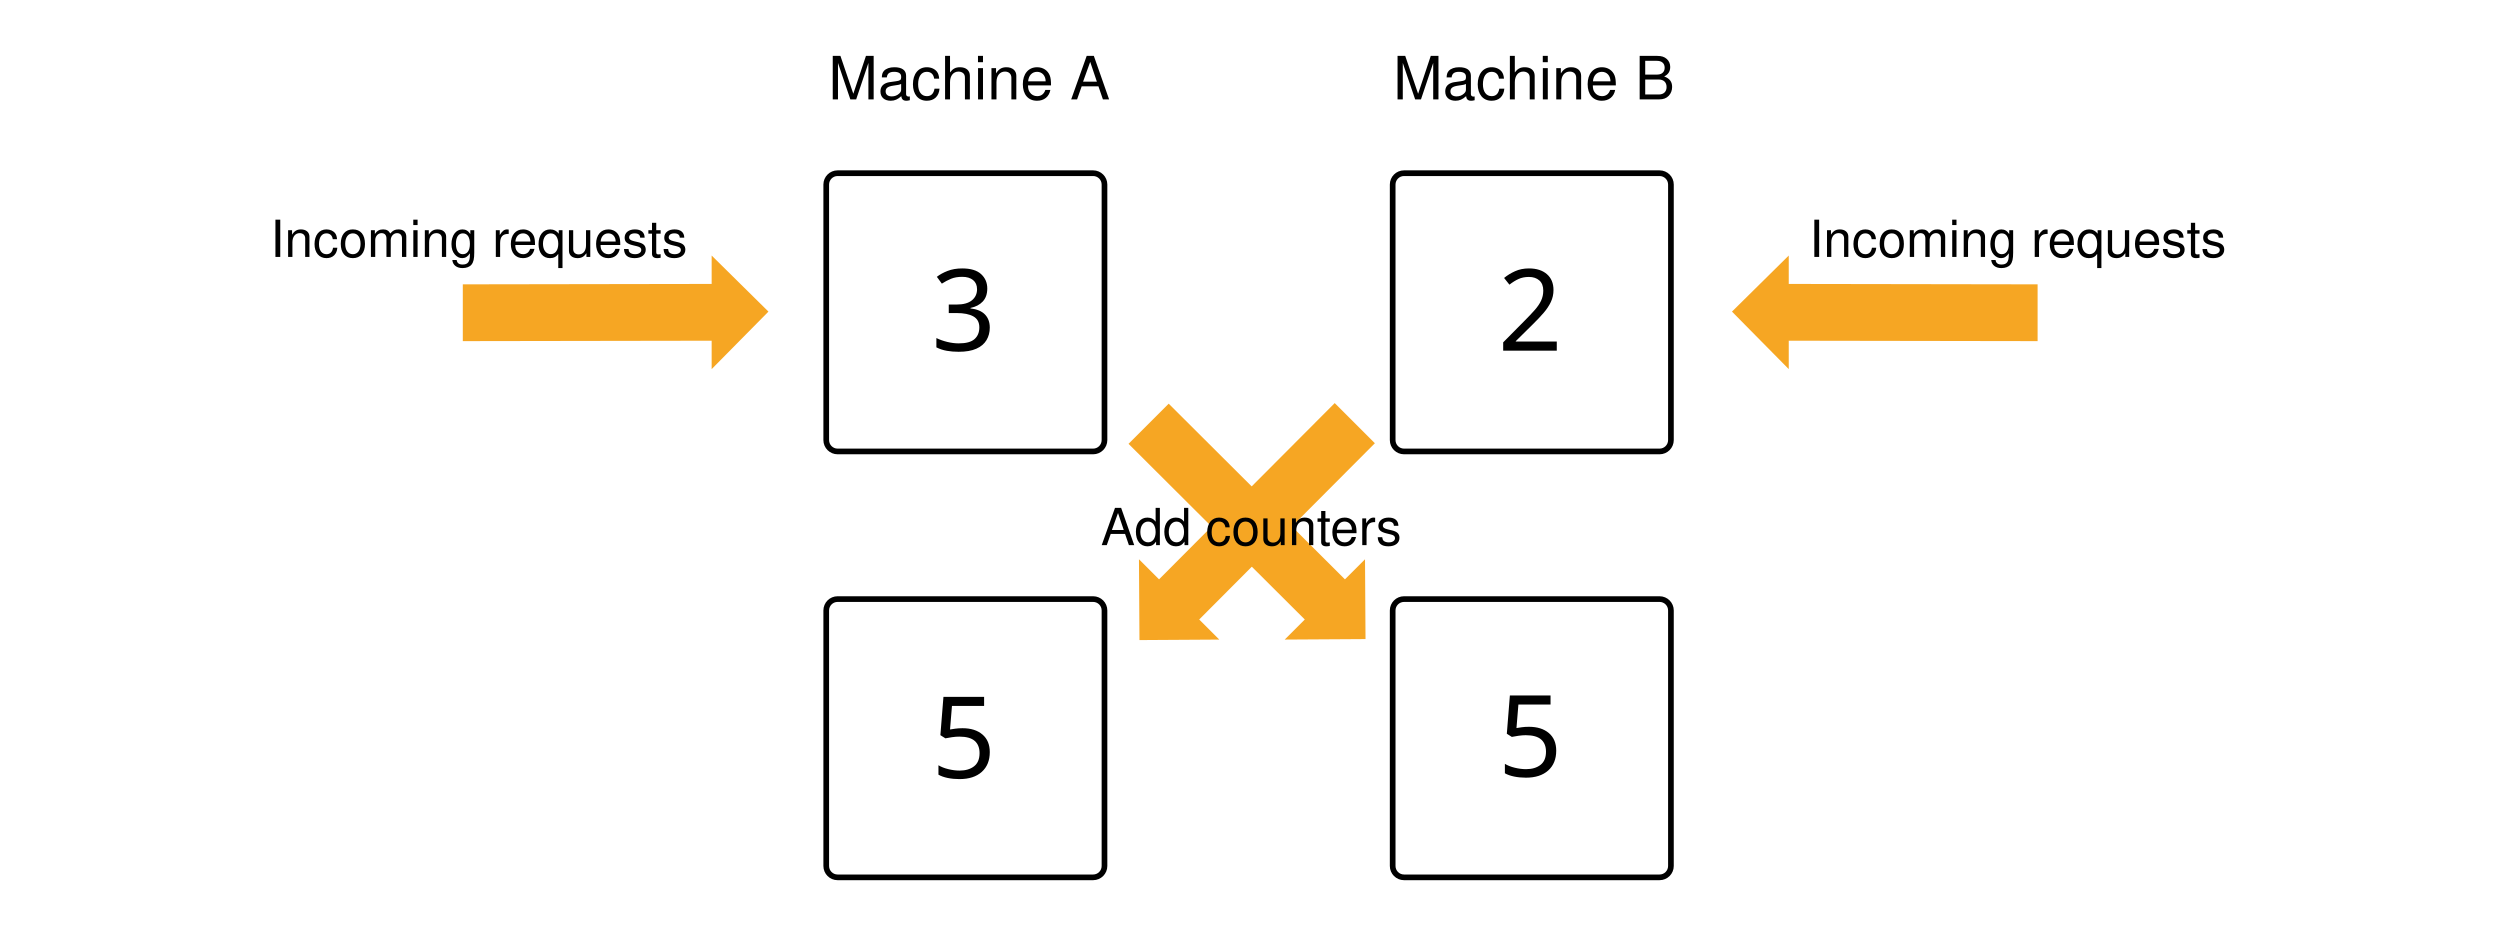
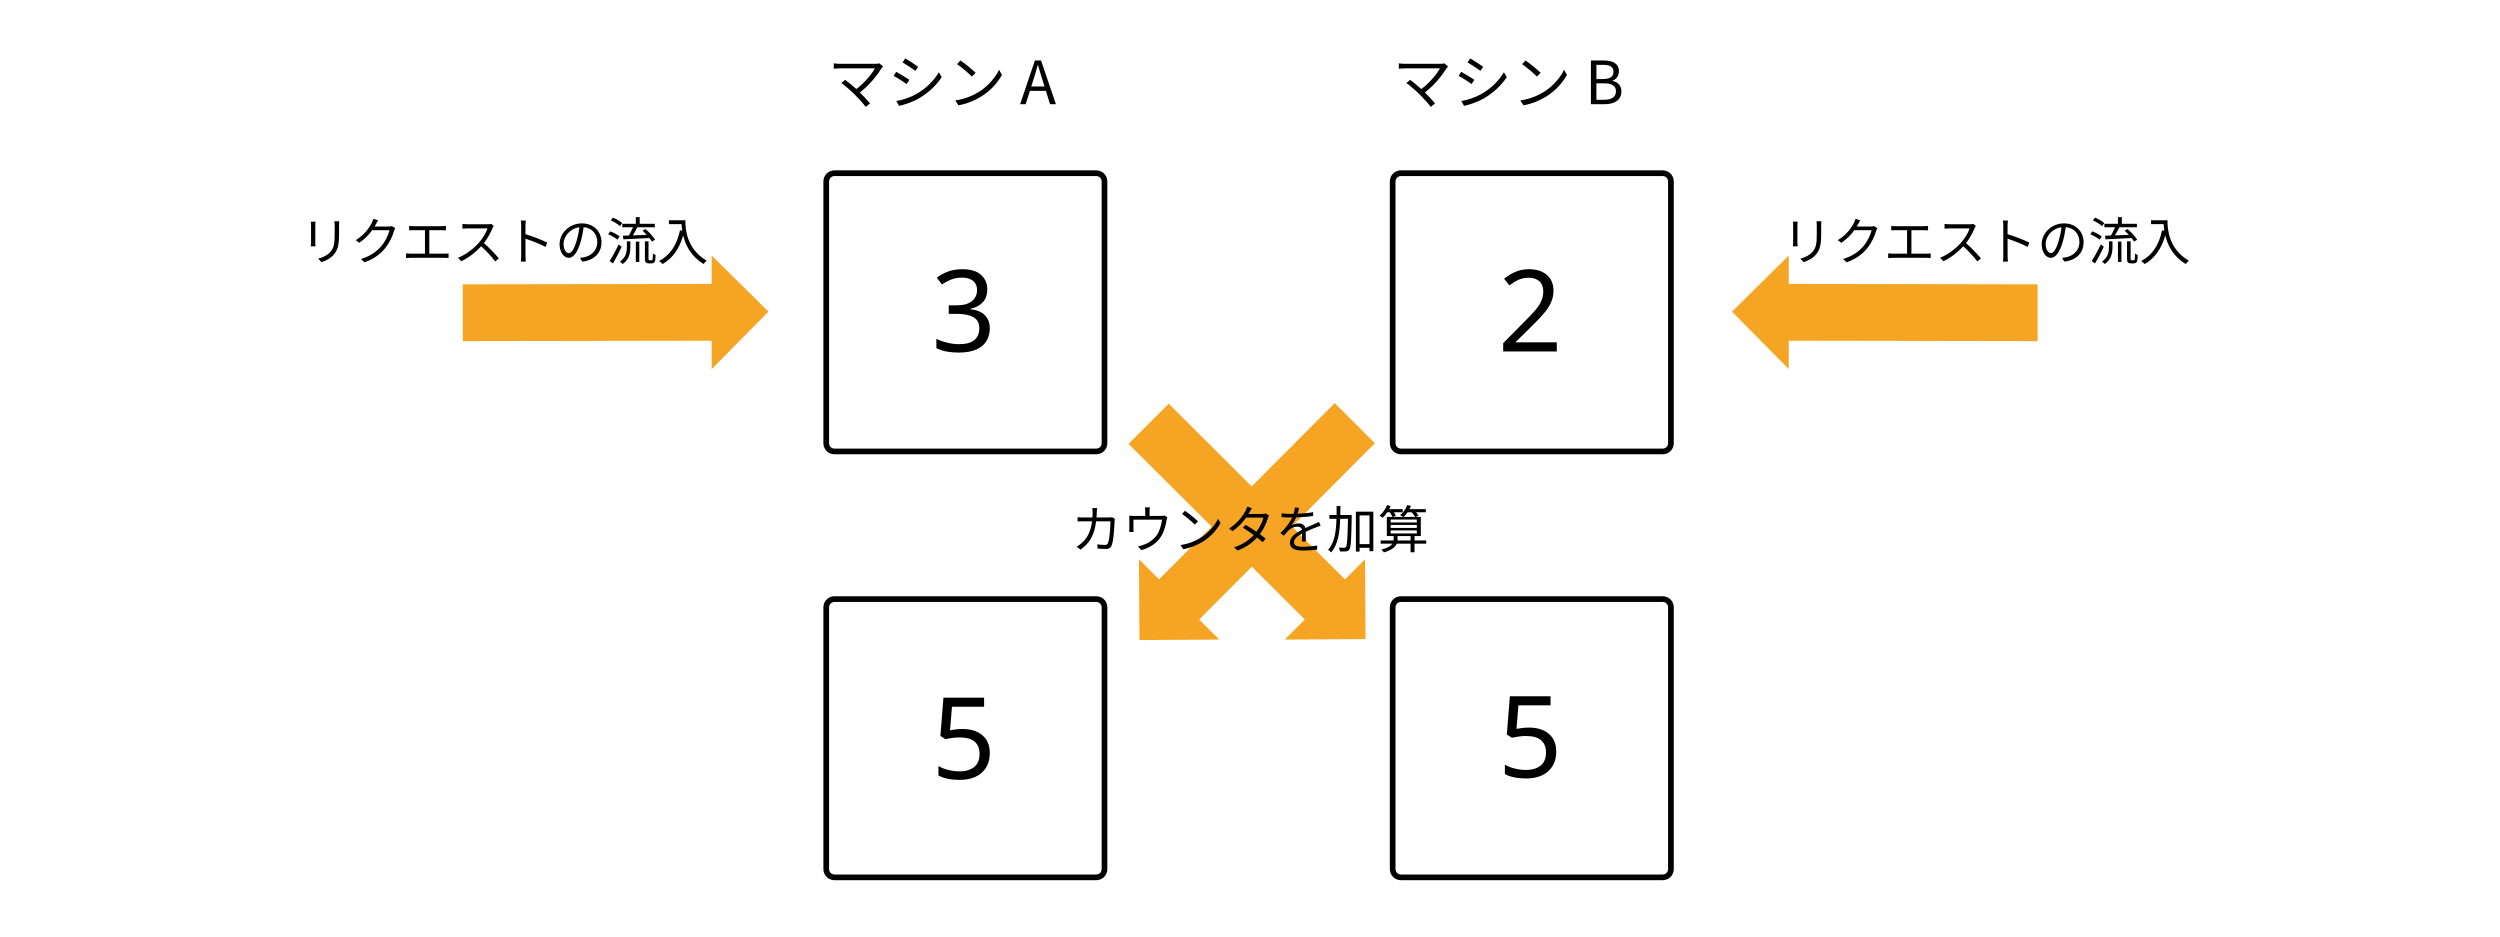
- <svg xmlns="http://www.w3.org/2000/svg" width="1761px" height="660px" viewBox="0 0 1761 660" version="1.1">
-   <defs />
-   <g id="Page-1" stroke="none" stroke-width="1" fill="none" fill-rule="evenodd">
-     <g id="simple-counter3">
-       <rect id="Background" fill="#FFFFFF" x="0" y="0" width="1761" height="660" />
-       <rect id="Rectangle-1" stroke="#000000" stroke-width="4" x="981" y="422" width="196" height="196" rx="8" />
-       <text id="5" font-family="FiraMono-Regular, Fira Mono" font-size="80" font-weight="normal" fill="#000000">
-         <tspan x="656" y="548">5</tspan>
-       </text>
-       <text id="5" font-family="FiraMono-Regular, Fira Mono" font-size="80" font-weight="normal" fill="#000000">
-         <tspan x="1055" y="547">5</tspan>
-       </text>
-       <rect id="Rectangle-1" stroke="#000000" stroke-width="4" x="582" y="422" width="196" height="196" rx="8" />
-       <polygon id="Path-1-Copy-2" fill="#F6A623" transform="translate(885.4011, 374.4011) rotate(-315) translate(-885.4011, -374.4011) " points="777.756 354.692 953.047 354.401 953.047 334.401 993.047 373.899 953.047 414.401 953.047 394.401 777.756 394.692" />
-       <polygon id="Path-1-Copy-2" fill="#F6A623" transform="translate(878.4011, 374.4011) rotate(-225) translate(-878.4011, -374.4011) " points="770.756 354.692 946.047 354.401 946.047 334.401 986.047 373.899 946.047 414.401 946.047 394.401 770.756 394.692" />
-       <rect id="Rectangle-1" stroke="#000000" stroke-width="4" x="981" y="122" width="196" height="196" rx="8" />
-       <text id="3" font-family="FiraMono-Regular, Fira Mono" font-size="80" font-weight="normal" fill="#000000">
-         <tspan x="656" y="247">3</tspan>
-       </text>
-       <text id="2" font-family="FiraMono-Regular, Fira Mono" font-size="80" font-weight="normal" fill="#000000">
-         <tspan x="1055" y="247">2</tspan>
-       </text>
-       <rect id="Rectangle-1" stroke="#000000" stroke-width="4" x="582" y="122" width="196" height="196" rx="8" />
-       <text id="Machine-B" font-family="Helvetica" font-size="42" font-weight="normal" fill="#000000">
-         <tspan x="981.283" y="70">Machine B</tspan>
-       </text>
-       <text id="Machine-A" font-family="Helvetica" font-size="42" font-weight="normal" fill="#000000">
-         <tspan x="583.432" y="70">Machine A</tspan>
-       </text>
-       <text id="Add-counters" font-family="Helvetica" font-size="36" font-weight="normal" fill="#000000">
-         <tspan x="775.434" y="384">Add counters</tspan>
-       </text>
-       <polygon id="Path-1-Copy-2" fill="#F6A623" transform="translate(1327.645, 220) scale(-1, 1) translate(-1327.645, -220) " points="1220 200.291 1395.291 200 1395.291 180 1435.291 219.498 1395.291 260 1395.291 240 1220 240.291" />
-       <text id="Incoming-requests" font-family="Helvetica" font-size="36" font-weight="normal" fill="#000000">
-         <tspan x="1274.424" y="181">Incoming requests</tspan>
-       </text>
-       <polygon id="Path-1-Copy-2" fill="#F6A623" points="326 200.291 501.291 200 501.291 180 541.291 219.498 501.291 260 501.291 240 326 240.291" />
-       <text id="Incoming-requests" font-family="Helvetica" font-size="36" font-weight="normal" fill="#000000">
-         <tspan x="190.424" y="181">Incoming requests</tspan>
-       </text>
-     </g>
+ <svg xmlns="http://www.w3.org/2000/svg" width="1761" height="660">
+   <path fill="rgb(255,255,255)" stroke="none" d="M0 0L1761 0L1761 660L0 660L0 0Z" />
+   <defs>
+     <clipPath id="clip_0">
+       <path d="M1171 420L987 420Q986.795 420 986.592 420.009Q986.388 420.019 986.186 420.037Q985.985 420.056 985.785 420.084Q985.586 420.112 985.388 420.149Q985.192 420.186 984.998 420.232Q984.804 420.279 984.613 420.334Q984.423 420.389 984.236 420.453Q984.049 420.518 983.867 420.591Q983.684 420.664 983.506 420.745Q983.328 420.827 983.155 420.917Q982.982 421.007 982.814 421.106Q982.646 421.204 982.484 421.311Q982.322 421.417 982.166 421.532Q982.009 421.646 981.859 421.768Q981.709 421.89 981.566 422.02Q981.422 422.149 981.286 422.286Q981.149 422.422 981.02 422.566Q980.89 422.709 980.768 422.859Q980.646 423.009 980.532 423.166Q980.417 423.322 980.311 423.484Q980.204 423.646 980.106 423.814Q980.007 423.982 979.917 424.155Q979.827 424.328 979.745 424.506Q979.664 424.684 979.591 424.867Q979.518 425.049 979.453 425.236Q979.389 425.423 979.334 425.613Q979.279 425.804 979.232 425.998Q979.186 426.192 979.149 426.389Q979.112 426.586 979.084 426.785Q979.056 426.985 979.037 427.186Q979.019 427.388 979.009 427.592Q979 427.795 979 428L979 612Q979 612.205 979.009 612.409Q979.019 612.612 979.037 612.814Q979.056 613.016 979.084 613.215Q979.112 613.415 979.149 613.612Q979.186 613.809 979.232 614.002Q979.279 614.196 979.334 614.387Q979.389 614.577 979.453 614.764Q979.518 614.951 979.591 615.133Q979.664 615.316 979.745 615.494Q979.827 615.672 979.917 615.845Q980.007 616.018 980.106 616.186Q980.204 616.354 980.311 616.516Q980.417 616.678 980.532 616.835Q980.646 616.991 980.768 617.141Q980.89 617.291 981.02 617.434Q981.149 617.578 981.286 617.714Q981.422 617.851 981.566 617.98Q981.709 618.11 981.859 618.232Q982.009 618.354 982.166 618.468Q982.322 618.583 982.484 618.689Q982.646 618.796 982.814 618.894Q982.982 618.993 983.155 619.083Q983.328 619.173 983.506 619.255Q983.684 619.337 983.867 619.41Q984.049 619.483 984.236 619.547Q984.423 619.611 984.613 619.666Q984.804 619.722 984.998 619.768Q985.192 619.814 985.388 619.851Q985.586 619.888 985.785 619.916Q985.985 619.944 986.186 619.963Q986.388 619.981 986.592 619.991Q986.795 620 987 620L1171 620Q1171.2 620 1171.41 619.991Q1171.61 619.981 1171.81 619.963Q1172.02 619.944 1172.22 619.916Q1172.41 619.888 1172.61 619.851Q1172.81 619.814 1173 619.768Q1173.2 619.722 1173.39 619.666Q1173.58 619.611 1173.76 619.547Q1173.95 619.483 1174.13 619.41Q1174.32 619.337 1174.49 619.255Q1174.67 619.173 1174.85 619.083Q1175.02 618.993 1175.19 618.894Q1175.35 618.796 1175.52 618.689Q1175.68 618.583 1175.83 618.468Q1175.99 618.354 1176.14 618.232Q1176.29 618.11 1176.43 617.98Q1176.58 617.851 1176.71 617.714Q1176.85 617.578 1176.98 617.434Q1177.11 617.291 1177.23 617.141Q1177.35 616.991 1177.47 616.835Q1177.58 616.678 1177.69 616.516Q1177.8 616.354 1177.89 616.186Q1177.99 616.018 1178.08 615.845Q1178.17 615.672 1178.26 615.494Q1178.34 615.316 1178.41 615.133Q1178.48 614.951 1178.55 614.764Q1178.61 614.577 1178.67 614.387Q1178.72 614.196 1178.77 614.002Q1178.81 613.809 1178.85 613.612Q1178.89 613.415 1178.92 613.215Q1178.94 613.016 1178.96 612.814Q1178.98 612.612 1178.99 612.409Q1179 612.205 1179 612L1179 428Q1179 427.795 1178.99 427.592Q1178.98 427.388 1178.96 427.186Q1178.94 426.985 1178.92 426.785Q1178.89 426.586 1178.85 426.389Q1178.81 426.192 1178.77 425.998Q1178.72 425.804 1178.67 425.613Q1178.61 425.423 1178.55 425.236Q1178.48 425.049 1178.41 424.867Q1178.34 424.684 1178.25 424.506Q1178.17 424.328 1178.08 424.155Q1177.99 423.982 1177.89 423.814Q1177.8 423.646 1177.69 423.484Q1177.58 423.322 1177.47 423.166Q1177.35 423.009 1177.23 422.859Q1177.11 422.709 1176.98 422.566Q1176.85 422.422 1176.71 422.286Q1176.58 422.149 1176.43 422.02Q1176.29 421.89 1176.14 421.768Q1175.99 421.646 1175.83 421.532Q1175.68 421.417 1175.52 421.311Q1175.35 421.204 1175.19 421.106Q1175.02 421.007 1174.85 420.917Q1174.67 420.827 1174.49 420.745Q1174.32 420.664 1174.13 420.591Q1173.95 420.518 1173.76 420.453Q1173.58 420.389 1173.39 420.334Q1173.2 420.279 1173 420.232Q1172.81 420.186 1172.61 420.149Q1172.41 420.112 1172.22 420.084Q1172.02 420.056 1171.81 420.037Q1171.61 420.019 1171.41 420.009Q1171.2 420 1171 420Z" clip-rule="evenodd" />
+     </clipPath>
+   </defs>
+   <g clip-path="url(#clip_0)">
+     <path fill="none" stroke="rgb(0,0,0)" stroke-width="8" stroke-miterlimit="4" transform="translate(979 420)" d="M8 0L192 0Q192.205 0 192.408 0.009Q192.612 0.019 192.814 0.037Q193.015 0.056 193.215 0.084Q193.415 0.112 193.612 0.149Q193.808 0.186 194.002 0.232Q194.196 0.278 194.387 0.334Q194.577 0.389 194.764 0.453Q194.951 0.517 195.133 0.59Q195.316 0.664 195.494 0.745Q195.672 0.827 195.845 0.917Q196.018 1.007 196.186 1.106Q196.354 1.204 196.516 1.311Q196.678 1.417 196.834 1.532Q196.991 1.646 197.141 1.768Q197.291 1.89 197.434 2.02Q197.578 2.149 197.714 2.286Q197.851 2.422 197.98 2.566Q198.11 2.709 198.232 2.859Q198.354 3.009 198.468 3.166Q198.583 3.322 198.689 3.484Q198.796 3.646 198.894 3.814Q198.993 3.982 199.083 4.155Q199.173 4.328 199.255 4.506Q199.337 4.684 199.41 4.867Q199.483 5.049 199.547 5.236Q199.611 5.423 199.666 5.613Q199.722 5.804 199.768 5.998Q199.814 6.192 199.851 6.388Q199.888 6.585 199.916 6.785Q199.944 6.985 199.963 7.186Q199.981 7.388 199.991 7.592Q200 7.795 200 8L200 192Q200 192.205 199.991 192.408Q199.981 192.612 199.963 192.814Q199.944 193.015 199.916 193.215Q199.888 193.415 199.851 193.612Q199.814 193.808 199.768 194.002Q199.722 194.196 199.666 194.387Q199.611 194.577 199.547 194.764Q199.483 194.951 199.41 195.133Q199.337 195.316 199.255 195.494Q199.173 195.672 199.083 195.845Q198.993 196.018 198.894 196.186Q198.796 196.354 198.689 196.516Q198.583 196.678 198.468 196.834Q198.354 196.991 198.232 197.141Q198.11 197.291 197.98 197.434Q197.851 197.578 197.714 197.714Q197.578 197.851 197.434 197.98Q197.291 198.11 197.141 198.232Q196.991 198.354 196.834 198.468Q196.678 198.583 196.516 198.689Q196.354 198.796 196.186 198.894Q196.018 198.993 195.845 199.083Q195.672 199.173 195.494 199.255Q195.316 199.336 195.133 199.41Q194.951 199.483 194.764 199.547Q194.577 199.611 194.387 199.666Q194.196 199.722 194.002 199.768Q193.808 199.814 193.612 199.851Q193.415 199.888 193.215 199.916Q193.015 199.944 192.814 199.963Q192.612 199.981 192.408 199.991Q192.205 200 192 200L8 200Q7.795 200 7.592 199.991Q7.388 199.981 7.186 199.963Q6.985 199.944 6.785 199.916Q6.585 199.888 6.388 199.851Q6.192 199.814 5.998 199.768Q5.804 199.722 5.613 199.666Q5.423 199.611 5.236 199.547Q5.049 199.483 4.867 199.41Q4.684 199.337 4.506 199.255Q4.328 199.173 4.155 199.083Q3.982 198.993 3.814 198.894Q3.646 198.796 3.484 198.689Q3.322 198.583 3.166 198.468Q3.009 198.354 2.859 198.232Q2.709 198.11 2.566 197.98Q2.422 197.851 2.286 197.714Q2.149 197.578 2.02 197.434Q1.89 197.291 1.768 197.141Q1.646 196.991 1.532 196.834Q1.417 196.678 1.311 196.516Q1.204 196.354 1.106 196.186Q1.007 196.018 0.917 195.845Q0.827 195.672 0.745 195.494Q0.664 195.316 0.59 195.133Q0.517 194.951 0.453 194.764Q0.389 194.577 0.334 194.387Q0.278 194.196 0.232 194.002Q0.186 193.808 0.149 193.612Q0.112 193.415 0.084 193.215Q0.056 193.015 0.037 192.814Q0.019 192.612 0.009 192.408Q0 192.205 0 192L0 8Q0 7.795 0.009 7.592Q0.019 7.388 0.037 7.186Q0.056 6.985 0.084 6.785Q0.112 6.585 0.149 6.388Q0.186 6.192 0.232 5.998Q0.278 5.804 0.334 5.613Q0.389 5.423 0.453 5.236Q0.517 5.049 0.59 4.867Q0.664 4.684 0.745 4.506Q0.827 4.328 0.917 4.155Q1.007 3.982 1.106 3.814Q1.204 3.646 1.311 3.484Q1.417 3.322 1.532 3.166Q1.646 3.009 1.768 2.859Q1.89 2.709 2.02 2.566Q2.149 2.422 2.286 2.286Q2.422 2.149 2.566 2.02Q2.709 1.89 2.859 1.768Q3.009 1.646 3.166 1.532Q3.322 1.417 3.484 1.311Q3.646 1.204 3.814 1.106Q3.982 1.007 4.155 0.917Q4.328 0.827 4.506 0.745Q4.684 0.664 4.867 0.59Q5.049 0.517 5.236 0.453Q5.423 0.389 5.613 0.334Q5.804 0.278 5.998 0.232Q6.192 0.186 6.388 0.149Q6.585 0.112 6.785 0.084Q6.985 0.056 7.186 0.037Q7.388 0.019 7.592 0.009Q7.795 0 8 0Z" />
  </g>
+   <text fill="rgb(0,0,0)" stroke="none" transform="translate(656 473)" font-size="80" font-family="Fira Mono" x="0" y="75.56">
+ 			5
+ 	</text>
+   <text fill="rgb(0,0,0)" stroke="none" transform="translate(1055 472)" font-size="80" font-family="Fira Mono" x="0" y="75.56">
+ 			5
+ 	</text>
+   <defs>
+     <clipPath id="clip_1">
+       <path d="M772 420L588 420Q587.795 420 587.592 420.009Q587.388 420.019 587.186 420.037Q586.984 420.056 586.785 420.084Q586.585 420.112 586.389 420.149Q586.192 420.186 585.998 420.232Q585.804 420.279 585.613 420.334Q585.423 420.389 585.236 420.453Q585.049 420.518 584.867 420.591Q584.684 420.664 584.506 420.745Q584.328 420.827 584.155 420.917Q583.982 421.007 583.814 421.106Q583.646 421.204 583.484 421.311Q583.322 421.417 583.166 421.532Q583.009 421.646 582.859 421.768Q582.709 421.89 582.566 422.02Q582.422 422.149 582.286 422.286Q582.149 422.422 582.02 422.566Q581.89 422.709 581.768 422.859Q581.646 423.009 581.532 423.166Q581.417 423.322 581.311 423.484Q581.204 423.646 581.106 423.814Q581.007 423.982 580.917 424.155Q580.827 424.328 580.745 424.506Q580.664 424.684 580.591 424.867Q580.518 425.049 580.453 425.236Q580.389 425.423 580.334 425.613Q580.279 425.804 580.232 425.998Q580.186 426.192 580.149 426.389Q580.112 426.586 580.084 426.785Q580.056 426.985 580.037 427.186Q580.019 427.388 580.009 427.592Q580 427.795 580 428L580 612Q580 612.205 580.009 612.409Q580.019 612.612 580.037 612.814Q580.056 613.016 580.084 613.215Q580.112 613.415 580.149 613.612Q580.186 613.809 580.232 614.002Q580.279 614.196 580.334 614.387Q580.389 614.577 580.453 614.764Q580.518 614.951 580.591 615.133Q580.664 615.316 580.745 615.494Q580.827 615.672 580.917 615.845Q581.007 616.018 581.106 616.186Q581.204 616.354 581.311 616.516Q581.417 616.678 581.532 616.835Q581.646 616.991 581.768 617.141Q581.89 617.291 582.02 617.434Q582.149 617.578 582.286 617.714Q582.422 617.851 582.566 617.98Q582.709 618.11 582.859 618.232Q583.009 618.354 583.166 618.468Q583.322 618.583 583.484 618.689Q583.646 618.796 583.814 618.894Q583.982 618.993 584.155 619.083Q584.328 619.173 584.506 619.255Q584.684 619.337 584.867 619.41Q585.049 619.483 585.236 619.547Q585.423 619.611 585.613 619.666Q585.804 619.722 585.998 619.768Q586.192 619.814 586.389 619.851Q586.585 619.888 586.785 619.916Q586.984 619.944 587.186 619.963Q587.388 619.981 587.592 619.991Q587.795 620 588 620L772 620Q772.205 620 772.409 619.991Q772.612 619.981 772.814 619.963Q773.016 619.944 773.215 619.916Q773.414 619.888 773.611 619.851Q773.808 619.814 774.002 619.768Q774.196 619.722 774.387 619.666Q774.577 619.611 774.764 619.547Q774.951 619.483 775.133 619.41Q775.316 619.337 775.494 619.255Q775.672 619.173 775.845 619.083Q776.018 618.993 776.186 618.894Q776.354 618.796 776.516 618.689Q776.678 618.583 776.835 618.468Q776.991 618.354 777.141 618.232Q777.291 618.11 777.434 617.98Q777.578 617.851 777.714 617.714Q777.851 617.578 777.98 617.434Q778.11 617.291 778.232 617.141Q778.354 616.991 778.469 616.835Q778.583 616.678 778.69 616.516Q778.796 616.354 778.895 616.186Q778.993 616.018 779.083 615.845Q779.173 615.672 779.255 615.494Q779.337 615.316 779.41 615.133Q779.483 614.951 779.547 614.764Q779.611 614.577 779.666 614.387Q779.722 614.196 779.768 614.002Q779.814 613.809 779.851 613.612Q779.888 613.415 779.916 613.215Q779.944 613.016 779.963 612.814Q779.981 612.612 779.991 612.409Q780 612.205 780 612L780 428Q780 427.795 779.991 427.592Q779.981 427.388 779.963 427.186Q779.944 426.985 779.916 426.785Q779.888 426.586 779.851 426.389Q779.814 426.192 779.768 425.998Q779.722 425.804 779.666 425.613Q779.611 425.423 779.547 425.236Q779.483 425.049 779.41 424.867Q779.337 424.684 779.255 424.506Q779.173 424.328 779.083 424.155Q778.993 423.982 778.895 423.814Q778.796 423.646 778.69 423.484Q778.583 423.322 778.469 423.166Q778.354 423.009 778.232 422.859Q778.11 422.709 777.981 422.566Q777.851 422.422 777.714 422.286Q777.578 422.149 777.434 422.02Q777.291 421.89 777.141 421.768Q776.991 421.646 776.834 421.532Q776.678 421.417 776.516 421.311Q776.354 421.204 776.186 421.106Q776.018 421.007 775.845 420.917Q775.672 420.827 775.494 420.745Q775.316 420.664 775.133 420.591Q774.951 420.518 774.764 420.453Q774.577 420.389 774.387 420.334Q774.196 420.279 774.002 420.232Q773.809 420.186 773.612 420.149Q773.415 420.112 773.215 420.084Q773.016 420.056 772.814 420.037Q772.612 420.019 772.409 420.009Q772.205 420 772 420Z" clip-rule="evenodd" />
+     </clipPath>
+   </defs>
+   <g clip-path="url(#clip_1)">
+     <path fill="none" stroke="rgb(0,0,0)" stroke-width="8" stroke-miterlimit="4" transform="translate(580 420)" d="M8 0L192 0Q192.205 0 192.408 0.009Q192.612 0.019 192.814 0.037Q193.015 0.056 193.215 0.084Q193.415 0.112 193.612 0.149Q193.808 0.186 194.002 0.232Q194.196 0.278 194.387 0.334Q194.577 0.389 194.764 0.453Q194.951 0.517 195.133 0.59Q195.316 0.664 195.494 0.745Q195.672 0.827 195.845 0.917Q196.018 1.007 196.186 1.106Q196.354 1.204 196.516 1.311Q196.678 1.417 196.834 1.532Q196.991 1.646 197.141 1.768Q197.291 1.89 197.434 2.02Q197.578 2.149 197.714 2.286Q197.851 2.422 197.98 2.566Q198.11 2.709 198.232 2.859Q198.354 3.009 198.468 3.166Q198.583 3.322 198.689 3.484Q198.796 3.646 198.894 3.814Q198.993 3.982 199.083 4.155Q199.173 4.328 199.255 4.506Q199.337 4.684 199.41 4.867Q199.483 5.049 199.547 5.236Q199.611 5.423 199.666 5.613Q199.722 5.804 199.768 5.998Q199.814 6.192 199.851 6.388Q199.888 6.585 199.916 6.785Q199.944 6.985 199.963 7.186Q199.981 7.388 199.991 7.592Q200 7.795 200 8L200 192Q200 192.205 199.991 192.408Q199.981 192.612 199.963 192.814Q199.944 193.015 199.916 193.215Q199.888 193.415 199.851 193.612Q199.814 193.808 199.768 194.002Q199.722 194.196 199.666 194.387Q199.611 194.577 199.547 194.764Q199.483 194.951 199.41 195.133Q199.337 195.316 199.255 195.494Q199.173 195.672 199.083 195.845Q198.993 196.018 198.894 196.186Q198.796 196.354 198.689 196.516Q198.583 196.678 198.468 196.834Q198.354 196.991 198.232 197.141Q198.11 197.291 197.98 197.434Q197.851 197.578 197.714 197.714Q197.578 197.851 197.434 197.98Q197.291 198.11 197.141 198.232Q196.991 198.354 196.834 198.468Q196.678 198.583 196.516 198.689Q196.354 198.796 196.186 198.894Q196.018 198.993 195.845 199.083Q195.672 199.173 195.494 199.255Q195.316 199.336 195.133 199.41Q194.951 199.483 194.764 199.547Q194.577 199.611 194.387 199.666Q194.196 199.722 194.002 199.768Q193.808 199.814 193.612 199.851Q193.415 199.888 193.215 199.916Q193.015 199.944 192.814 199.963Q192.612 199.981 192.408 199.991Q192.205 200 192 200L8 200Q7.795 200 7.592 199.991Q7.388 199.981 7.186 199.963Q6.985 199.944 6.785 199.916Q6.585 199.888 6.388 199.851Q6.192 199.814 5.998 199.768Q5.804 199.722 5.613 199.666Q5.423 199.611 5.236 199.547Q5.049 199.483 4.867 199.41Q4.684 199.337 4.506 199.255Q4.328 199.173 4.155 199.083Q3.982 198.993 3.814 198.894Q3.646 198.796 3.484 198.689Q3.322 198.583 3.166 198.468Q3.009 198.354 2.859 198.232Q2.709 198.11 2.566 197.98Q2.422 197.851 2.286 197.714Q2.149 197.578 2.02 197.434Q1.89 197.291 1.768 197.141Q1.646 196.991 1.532 196.834Q1.417 196.678 1.311 196.516Q1.204 196.354 1.106 196.186Q1.007 196.018 0.917 195.845Q0.827 195.672 0.745 195.494Q0.664 195.316 0.59 195.133Q0.517 194.951 0.453 194.764Q0.389 194.577 0.334 194.387Q0.278 194.196 0.232 194.002Q0.186 193.808 0.149 193.612Q0.112 193.415 0.084 193.215Q0.056 193.015 0.037 192.814Q0.019 192.612 0.009 192.408Q0 192.205 0 192L0 8Q0 7.795 0.009 7.592Q0.019 7.388 0.037 7.186Q0.056 6.985 0.084 6.785Q0.112 6.585 0.149 6.388Q0.186 6.192 0.232 5.998Q0.278 5.804 0.334 5.613Q0.389 5.423 0.453 5.236Q0.517 5.049 0.59 4.867Q0.664 4.684 0.745 4.506Q0.827 4.328 0.917 4.155Q1.007 3.982 1.106 3.814Q1.204 3.646 1.311 3.484Q1.417 3.322 1.532 3.166Q1.646 3.009 1.768 2.859Q1.89 2.709 2.02 2.566Q2.149 2.422 2.286 2.286Q2.422 2.149 2.566 2.02Q2.709 1.89 2.859 1.768Q3.009 1.646 3.166 1.532Q3.322 1.417 3.484 1.311Q3.646 1.204 3.814 1.106Q3.982 1.007 4.155 0.917Q4.328 0.827 4.506 0.745Q4.684 0.664 4.867 0.59Q5.049 0.517 5.236 0.453Q5.423 0.389 5.613 0.334Q5.804 0.278 5.998 0.232Q6.192 0.186 6.388 0.149Q6.585 0.112 6.785 0.084Q6.985 0.056 7.186 0.037Q7.388 0.019 7.592 0.009Q7.795 0 8 0Z" />
+   </g>
+   <path fill="rgb(245,165,35)" stroke="none" transform="matrix(0.707107 0.707107 -0.707107 0.707107 837.569 270)" d="M0 20.291L175.291 20L175.291 0L215.291 39.498L175.291 80L175.291 60L0 60.291L0 20.291Z" />
+   <path fill="rgb(245,165,35)" stroke="none" transform="matrix(-0.707107 0.707107 -0.707107 -0.707107 982.802 326.569)" d="M0 20.291L175.291 20L175.291 0L215.291 39.498L175.291 80L175.291 60L0 60.291L0 20.291Z" />
+   <defs>
+     <clipPath id="clip_2">
+       <path d="M1171 120L987 120Q986.795 120 986.592 120.009Q986.388 120.019 986.186 120.037Q985.985 120.056 985.785 120.084Q985.586 120.112 985.388 120.149Q985.192 120.186 984.998 120.232Q984.804 120.278 984.613 120.334Q984.423 120.389 984.236 120.453Q984.049 120.517 983.867 120.59Q983.684 120.664 983.506 120.745Q983.328 120.827 983.155 120.917Q982.982 121.007 982.814 121.106Q982.646 121.204 982.484 121.311Q982.322 121.417 982.166 121.532Q982.009 121.646 981.859 121.768Q981.709 121.89 981.566 122.02Q981.422 122.149 981.286 122.286Q981.149 122.422 981.02 122.566Q980.89 122.709 980.768 122.859Q980.646 123.009 980.532 123.166Q980.417 123.322 980.311 123.484Q980.204 123.646 980.106 123.814Q980.007 123.982 979.917 124.155Q979.827 124.328 979.745 124.506Q979.664 124.684 979.591 124.867Q979.518 125.049 979.453 125.236Q979.389 125.423 979.334 125.613Q979.279 125.804 979.232 125.998Q979.186 126.192 979.149 126.389Q979.112 126.585 979.084 126.785Q979.056 126.985 979.037 127.186Q979.019 127.388 979.009 127.592Q979 127.795 979 128L979 312Q979 312.205 979.009 312.408Q979.019 312.612 979.037 312.814Q979.056 313.015 979.084 313.215Q979.112 313.415 979.149 313.611Q979.186 313.808 979.232 314.002Q979.279 314.196 979.334 314.387Q979.389 314.577 979.453 314.764Q979.518 314.951 979.591 315.133Q979.664 315.316 979.745 315.494Q979.827 315.672 979.917 315.845Q980.007 316.018 980.106 316.186Q980.204 316.354 980.311 316.516Q980.417 316.678 980.532 316.834Q980.646 316.991 980.768 317.141Q980.89 317.291 981.02 317.434Q981.149 317.578 981.286 317.714Q981.422 317.851 981.566 317.98Q981.709 318.11 981.859 318.232Q982.009 318.354 982.166 318.468Q982.322 318.583 982.484 318.689Q982.646 318.796 982.814 318.894Q982.982 318.993 983.155 319.083Q983.328 319.173 983.506 319.255Q983.684 319.337 983.867 319.41Q984.049 319.483 984.236 319.547Q984.423 319.611 984.613 319.666Q984.804 319.722 984.998 319.768Q985.192 319.814 985.388 319.851Q985.586 319.888 985.785 319.916Q985.985 319.944 986.186 319.963Q986.388 319.981 986.592 319.991Q986.795 320 987 320L1171 320Q1171.2 320 1171.41 319.991Q1171.61 319.981 1171.81 319.963Q1172.02 319.944 1172.22 319.916Q1172.41 319.888 1172.61 319.851Q1172.81 319.814 1173 319.768Q1173.2 319.722 1173.39 319.666Q1173.58 319.611 1173.76 319.547Q1173.95 319.483 1174.13 319.41Q1174.32 319.337 1174.49 319.255Q1174.67 319.173 1174.85 319.083Q1175.02 318.993 1175.19 318.894Q1175.35 318.796 1175.52 318.689Q1175.68 318.583 1175.83 318.468Q1175.99 318.354 1176.14 318.232Q1176.29 318.11 1176.43 317.98Q1176.58 317.851 1176.71 317.714Q1176.85 317.578 1176.98 317.434Q1177.11 317.291 1177.23 317.141Q1177.35 316.991 1177.47 316.835Q1177.58 316.678 1177.69 316.516Q1177.8 316.354 1177.89 316.186Q1177.99 316.018 1178.08 315.845Q1178.17 315.672 1178.26 315.494Q1178.34 315.316 1178.41 315.133Q1178.48 314.951 1178.55 314.764Q1178.61 314.577 1178.67 314.387Q1178.72 314.196 1178.77 314.002Q1178.81 313.808 1178.85 313.611Q1178.89 313.415 1178.92 313.215Q1178.94 313.015 1178.96 312.814Q1178.98 312.612 1178.99 312.408Q1179 312.205 1179 312L1179 128Q1179 127.795 1178.99 127.592Q1178.98 127.388 1178.96 127.186Q1178.94 126.985 1178.92 126.785Q1178.89 126.585 1178.85 126.389Q1178.81 126.192 1178.77 125.998Q1178.72 125.804 1178.67 125.613Q1178.61 125.423 1178.55 125.236Q1178.48 125.049 1178.41 124.867Q1178.34 124.684 1178.25 124.506Q1178.17 124.328 1178.08 124.155Q1177.99 123.982 1177.89 123.814Q1177.8 123.646 1177.69 123.484Q1177.58 123.322 1177.47 123.166Q1177.35 123.009 1177.23 122.859Q1177.11 122.709 1176.98 122.566Q1176.85 122.422 1176.71 122.286Q1176.58 122.149 1176.43 122.02Q1176.29 121.89 1176.14 121.768Q1175.99 121.646 1175.83 121.532Q1175.68 121.417 1175.52 121.311Q1175.35 121.204 1175.19 121.106Q1175.02 121.007 1174.85 120.917Q1174.67 120.827 1174.49 120.745Q1174.32 120.664 1174.13 120.591Q1173.95 120.517 1173.76 120.453Q1173.58 120.389 1173.39 120.334Q1173.2 120.278 1173 120.232Q1172.81 120.186 1172.61 120.149Q1172.41 120.112 1172.22 120.084Q1172.02 120.056 1171.81 120.037Q1171.61 120.019 1171.41 120.009Q1171.2 120 1171 120Z" clip-rule="evenodd" />
+     </clipPath>
+   </defs>
+   <g clip-path="url(#clip_2)">
+     <path fill="none" stroke="rgb(0,0,0)" stroke-width="8" stroke-miterlimit="4" transform="translate(979 120)" d="M8 0L192 0Q192.205 0 192.408 0.009Q192.612 0.019 192.814 0.037Q193.015 0.056 193.215 0.084Q193.415 0.112 193.612 0.149Q193.808 0.186 194.002 0.232Q194.196 0.278 194.387 0.334Q194.577 0.389 194.764 0.453Q194.951 0.517 195.133 0.59Q195.316 0.664 195.494 0.745Q195.672 0.827 195.845 0.917Q196.018 1.007 196.186 1.106Q196.354 1.204 196.516 1.311Q196.678 1.417 196.834 1.532Q196.991 1.646 197.141 1.768Q197.291 1.89 197.434 2.02Q197.578 2.149 197.714 2.286Q197.851 2.422 197.98 2.566Q198.11 2.709 198.232 2.859Q198.354 3.009 198.468 3.166Q198.583 3.322 198.689 3.484Q198.796 3.646 198.894 3.814Q198.993 3.982 199.083 4.155Q199.173 4.328 199.255 4.506Q199.337 4.684 199.41 4.867Q199.483 5.049 199.547 5.236Q199.611 5.423 199.666 5.613Q199.722 5.804 199.768 5.998Q199.814 6.192 199.851 6.388Q199.888 6.585 199.916 6.785Q199.944 6.985 199.963 7.186Q199.981 7.388 199.991 7.592Q200 7.795 200 8L200 192Q200 192.205 199.991 192.408Q199.981 192.612 199.963 192.814Q199.944 193.015 199.916 193.215Q199.888 193.415 199.851 193.612Q199.814 193.808 199.768 194.002Q199.722 194.196 199.666 194.387Q199.611 194.577 199.547 194.764Q199.483 194.951 199.41 195.133Q199.337 195.316 199.255 195.494Q199.173 195.672 199.083 195.845Q198.993 196.018 198.894 196.186Q198.796 196.354 198.689 196.516Q198.583 196.678 198.468 196.834Q198.354 196.991 198.232 197.141Q198.11 197.291 197.98 197.434Q197.851 197.578 197.714 197.714Q197.578 197.851 197.434 197.98Q197.291 198.11 197.141 198.232Q196.991 198.354 196.834 198.468Q196.678 198.583 196.516 198.689Q196.354 198.796 196.186 198.894Q196.018 198.993 195.845 199.083Q195.672 199.173 195.494 199.255Q195.316 199.336 195.133 199.41Q194.951 199.483 194.764 199.547Q194.577 199.611 194.387 199.666Q194.196 199.722 194.002 199.768Q193.808 199.814 193.612 199.851Q193.415 199.888 193.215 199.916Q193.015 199.944 192.814 199.963Q192.612 199.981 192.408 199.991Q192.205 200 192 200L8 200Q7.795 200 7.592 199.991Q7.388 199.981 7.186 199.963Q6.985 199.944 6.785 199.916Q6.585 199.888 6.388 199.851Q6.192 199.814 5.998 199.768Q5.804 199.722 5.613 199.666Q5.423 199.611 5.236 199.547Q5.049 199.483 4.867 199.41Q4.684 199.337 4.506 199.255Q4.328 199.173 4.155 199.083Q3.982 198.993 3.814 198.894Q3.646 198.796 3.484 198.689Q3.322 198.583 3.166 198.468Q3.009 198.354 2.859 198.232Q2.709 198.11 2.566 197.98Q2.422 197.851 2.286 197.714Q2.149 197.578 2.02 197.434Q1.89 197.291 1.768 197.141Q1.646 196.991 1.532 196.834Q1.417 196.678 1.311 196.516Q1.204 196.354 1.106 196.186Q1.007 196.018 0.917 195.845Q0.827 195.672 0.745 195.494Q0.664 195.316 0.59 195.133Q0.517 194.951 0.453 194.764Q0.389 194.577 0.334 194.387Q0.278 194.196 0.232 194.002Q0.186 193.808 0.149 193.612Q0.112 193.415 0.084 193.215Q0.056 193.015 0.037 192.814Q0.019 192.612 0.009 192.408Q0 192.205 0 192L0 8Q0 7.795 0.009 7.592Q0.019 7.388 0.037 7.186Q0.056 6.985 0.084 6.785Q0.112 6.585 0.149 6.388Q0.186 6.192 0.232 5.998Q0.278 5.804 0.334 5.613Q0.389 5.423 0.453 5.236Q0.517 5.049 0.59 4.867Q0.664 4.684 0.745 4.506Q0.827 4.328 0.917 4.155Q1.007 3.982 1.106 3.814Q1.204 3.646 1.311 3.484Q1.417 3.322 1.532 3.166Q1.646 3.009 1.768 2.859Q1.89 2.709 2.02 2.566Q2.149 2.422 2.286 2.286Q2.422 2.149 2.566 2.02Q2.709 1.89 2.859 1.768Q3.009 1.646 3.166 1.532Q3.322 1.417 3.484 1.311Q3.646 1.204 3.814 1.106Q3.982 1.007 4.155 0.917Q4.328 0.827 4.506 0.745Q4.684 0.664 4.867 0.59Q5.049 0.517 5.236 0.453Q5.423 0.389 5.613 0.334Q5.804 0.278 5.998 0.232Q6.192 0.186 6.388 0.149Q6.585 0.112 6.785 0.084Q6.985 0.056 7.186 0.037Q7.388 0.019 7.592 0.009Q7.795 0 8 0Z" />
+   </g>
+   <text fill="rgb(0,0,0)" stroke="none" transform="translate(656 172)" font-size="80" font-family="Fira Mono" x="0" y="75.56">
+ 			3
+ 	</text>
+   <text fill="rgb(0,0,0)" stroke="none" transform="translate(1055 172)" font-size="80" font-family="Fira Mono" x="0" y="75.56">
+ 			2
+ 	</text>
+   <defs>
+     <clipPath id="clip_3">
+       <path d="M772 120L588 120Q587.795 120 587.592 120.009Q587.388 120.019 587.186 120.037Q586.984 120.056 586.785 120.084Q586.585 120.112 586.389 120.149Q586.192 120.186 585.998 120.232Q585.804 120.278 585.613 120.334Q585.423 120.389 585.236 120.453Q585.049 120.517 584.867 120.59Q584.684 120.664 584.506 120.745Q584.328 120.827 584.155 120.917Q583.982 121.007 583.814 121.106Q583.646 121.204 583.484 121.311Q583.322 121.417 583.166 121.532Q583.009 121.646 582.859 121.768Q582.709 121.89 582.566 122.02Q582.422 122.149 582.286 122.286Q582.149 122.422 582.02 122.566Q581.89 122.709 581.768 122.859Q581.646 123.009 581.532 123.166Q581.417 123.322 581.311 123.484Q581.204 123.646 581.106 123.814Q581.007 123.982 580.917 124.155Q580.827 124.328 580.745 124.506Q580.664 124.684 580.591 124.867Q580.518 125.049 580.453 125.236Q580.389 125.423 580.334 125.613Q580.279 125.804 580.232 125.998Q580.186 126.192 580.149 126.389Q580.112 126.585 580.084 126.785Q580.056 126.985 580.037 127.186Q580.019 127.388 580.009 127.592Q580 127.795 580 128L580 312Q580 312.205 580.009 312.408Q580.019 312.612 580.037 312.814Q580.056 313.015 580.084 313.215Q580.112 313.415 580.149 313.611Q580.186 313.808 580.232 314.002Q580.279 314.196 580.334 314.387Q580.389 314.577 580.453 314.764Q580.518 314.951 580.591 315.133Q580.664 315.316 580.745 315.494Q580.827 315.672 580.917 315.845Q581.007 316.018 581.106 316.186Q581.204 316.354 581.311 316.516Q581.417 316.678 581.532 316.834Q581.646 316.991 581.768 317.141Q581.89 317.291 582.02 317.434Q582.149 317.578 582.286 317.714Q582.422 317.851 582.566 317.98Q582.709 318.11 582.859 318.232Q583.009 318.354 583.166 318.468Q583.322 318.583 583.484 318.689Q583.646 318.796 583.814 318.894Q583.982 318.993 584.155 319.083Q584.328 319.173 584.506 319.255Q584.684 319.337 584.867 319.41Q585.049 319.483 585.236 319.547Q585.423 319.611 585.613 319.666Q585.804 319.722 585.998 319.768Q586.192 319.814 586.389 319.851Q586.585 319.888 586.785 319.916Q586.984 319.944 587.186 319.963Q587.388 319.981 587.592 319.991Q587.795 320 588 320L772 320Q772.205 320 772.409 319.991Q772.612 319.981 772.814 319.963Q773.016 319.944 773.215 319.916Q773.414 319.888 773.611 319.851Q773.808 319.814 774.002 319.768Q774.196 319.722 774.387 319.666Q774.577 319.611 774.764 319.547Q774.951 319.483 775.133 319.41Q775.316 319.337 775.494 319.255Q775.672 319.173 775.845 319.083Q776.018 318.993 776.186 318.894Q776.354 318.796 776.516 318.689Q776.678 318.583 776.835 318.468Q776.991 318.354 777.141 318.232Q777.291 318.11 777.434 317.98Q777.578 317.851 777.714 317.714Q777.851 317.578 777.98 317.434Q778.11 317.291 778.232 317.141Q778.354 316.991 778.469 316.835Q778.583 316.678 778.69 316.516Q778.796 316.354 778.895 316.186Q778.993 316.018 779.083 315.845Q779.173 315.672 779.255 315.494Q779.337 315.316 779.41 315.133Q779.483 314.951 779.547 314.764Q779.611 314.577 779.666 314.387Q779.722 314.196 779.768 314.002Q779.814 313.808 779.851 313.611Q779.888 313.415 779.916 313.215Q779.944 313.015 779.963 312.814Q779.981 312.612 779.991 312.408Q780 312.205 780 312L780 128Q780 127.795 779.991 127.592Q779.981 127.388 779.963 127.186Q779.944 126.985 779.916 126.785Q779.888 126.585 779.851 126.389Q779.814 126.192 779.768 125.998Q779.722 125.804 779.666 125.613Q779.611 125.423 779.547 125.236Q779.483 125.049 779.41 124.867Q779.337 124.684 779.255 124.506Q779.173 124.328 779.083 124.155Q778.993 123.982 778.895 123.814Q778.796 123.646 778.69 123.484Q778.583 123.322 778.469 123.166Q778.354 123.009 778.232 122.859Q778.11 122.709 777.981 122.566Q777.851 122.422 777.714 122.286Q777.578 122.149 777.434 122.02Q777.291 121.89 777.141 121.768Q776.991 121.646 776.834 121.532Q776.678 121.417 776.516 121.311Q776.354 121.204 776.186 121.106Q776.018 121.007 775.845 120.917Q775.672 120.827 775.494 120.745Q775.316 120.664 775.133 120.591Q774.951 120.517 774.764 120.453Q774.577 120.389 774.387 120.334Q774.196 120.278 774.002 120.232Q773.809 120.186 773.612 120.149Q773.415 120.112 773.215 120.084Q773.016 120.056 772.814 120.037Q772.612 120.019 772.409 120.009Q772.205 120 772 120Z" clip-rule="evenodd" />
+     </clipPath>
+   </defs>
+   <g clip-path="url(#clip_3)">
+     <path fill="none" stroke="rgb(0,0,0)" stroke-width="8" stroke-miterlimit="4" transform="translate(580 120)" d="M8 0L192 0Q192.205 0 192.408 0.009Q192.612 0.019 192.814 0.037Q193.015 0.056 193.215 0.084Q193.415 0.112 193.612 0.149Q193.808 0.186 194.002 0.232Q194.196 0.278 194.387 0.334Q194.577 0.389 194.764 0.453Q194.951 0.517 195.133 0.59Q195.316 0.664 195.494 0.745Q195.672 0.827 195.845 0.917Q196.018 1.007 196.186 1.106Q196.354 1.204 196.516 1.311Q196.678 1.417 196.834 1.532Q196.991 1.646 197.141 1.768Q197.291 1.89 197.434 2.02Q197.578 2.149 197.714 2.286Q197.851 2.422 197.98 2.566Q198.11 2.709 198.232 2.859Q198.354 3.009 198.468 3.166Q198.583 3.322 198.689 3.484Q198.796 3.646 198.894 3.814Q198.993 3.982 199.083 4.155Q199.173 4.328 199.255 4.506Q199.337 4.684 199.41 4.867Q199.483 5.049 199.547 5.236Q199.611 5.423 199.666 5.613Q199.722 5.804 199.768 5.998Q199.814 6.192 199.851 6.388Q199.888 6.585 199.916 6.785Q199.944 6.985 199.963 7.186Q199.981 7.388 199.991 7.592Q200 7.795 200 8L200 192Q200 192.205 199.991 192.408Q199.981 192.612 199.963 192.814Q199.944 193.015 199.916 193.215Q199.888 193.415 199.851 193.612Q199.814 193.808 199.768 194.002Q199.722 194.196 199.666 194.387Q199.611 194.577 199.547 194.764Q199.483 194.951 199.41 195.133Q199.337 195.316 199.255 195.494Q199.173 195.672 199.083 195.845Q198.993 196.018 198.894 196.186Q198.796 196.354 198.689 196.516Q198.583 196.678 198.468 196.834Q198.354 196.991 198.232 197.141Q198.11 197.291 197.98 197.434Q197.851 197.578 197.714 197.714Q197.578 197.851 197.434 197.98Q197.291 198.11 197.141 198.232Q196.991 198.354 196.834 198.468Q196.678 198.583 196.516 198.689Q196.354 198.796 196.186 198.894Q196.018 198.993 195.845 199.083Q195.672 199.173 195.494 199.255Q195.316 199.336 195.133 199.41Q194.951 199.483 194.764 199.547Q194.577 199.611 194.387 199.666Q194.196 199.722 194.002 199.768Q193.808 199.814 193.612 199.851Q193.415 199.888 193.215 199.916Q193.015 199.944 192.814 199.963Q192.612 199.981 192.408 199.991Q192.205 200 192 200L8 200Q7.795 200 7.592 199.991Q7.388 199.981 7.186 199.963Q6.985 199.944 6.785 199.916Q6.585 199.888 6.388 199.851Q6.192 199.814 5.998 199.768Q5.804 199.722 5.613 199.666Q5.423 199.611 5.236 199.547Q5.049 199.483 4.867 199.41Q4.684 199.337 4.506 199.255Q4.328 199.173 4.155 199.083Q3.982 198.993 3.814 198.894Q3.646 198.796 3.484 198.689Q3.322 198.583 3.166 198.468Q3.009 198.354 2.859 198.232Q2.709 198.11 2.566 197.98Q2.422 197.851 2.286 197.714Q2.149 197.578 2.02 197.434Q1.89 197.291 1.768 197.141Q1.646 196.991 1.532 196.834Q1.417 196.678 1.311 196.516Q1.204 196.354 1.106 196.186Q1.007 196.018 0.917 195.845Q0.827 195.672 0.745 195.494Q0.664 195.316 0.59 195.133Q0.517 194.951 0.453 194.764Q0.389 194.577 0.334 194.387Q0.278 194.196 0.232 194.002Q0.186 193.808 0.149 193.612Q0.112 193.415 0.084 193.215Q0.056 193.015 0.037 192.814Q0.019 192.612 0.009 192.408Q0 192.205 0 192L0 8Q0 7.795 0.009 7.592Q0.019 7.388 0.037 7.186Q0.056 6.985 0.084 6.785Q0.112 6.585 0.149 6.388Q0.186 6.192 0.232 5.998Q0.278 5.804 0.334 5.613Q0.389 5.423 0.453 5.236Q0.517 5.049 0.59 4.867Q0.664 4.684 0.745 4.506Q0.827 4.328 0.917 4.155Q1.007 3.982 1.106 3.814Q1.204 3.646 1.311 3.484Q1.417 3.322 1.532 3.166Q1.646 3.009 1.768 2.859Q1.89 2.709 2.02 2.566Q2.149 2.422 2.286 2.286Q2.422 2.149 2.566 2.02Q2.709 1.89 2.859 1.768Q3.009 1.646 3.166 1.532Q3.322 1.417 3.484 1.311Q3.646 1.204 3.814 1.106Q3.982 1.007 4.155 0.917Q4.328 0.827 4.506 0.745Q4.684 0.664 4.867 0.59Q5.049 0.517 5.236 0.453Q5.423 0.389 5.613 0.334Q5.804 0.278 5.998 0.232Q6.192 0.186 6.388 0.149Q6.585 0.112 6.785 0.084Q6.985 0.056 7.186 0.037Q7.388 0.019 7.592 0.009Q7.795 0 8 0Z" />
+   </g>
+   <text fill="rgb(0,0,0)" stroke="none" transform="translate(981 30)" font-size="42" font-family="Noto Sans CJK JP Regular, Noto Sans CJK JP" x="0" y="43.393">
+ 			マシン B
+ 	</text>
+   <text fill="rgb(0,0,0)" stroke="none" transform="translate(583 30)" font-size="42" font-family="Noto Sans CJK JP Regular, Noto Sans CJK JP" x="0" y="43.393">
+ 			マシン A
+ 	</text>
+   <text fill="rgb(0,0,0)" stroke="none" transform="translate(754.5 349)" font-size="36" font-family="Noto Sans CJK JP Regular, Noto Sans CJK JP" x="0" y="37.194">
+ 			カウンタを加算
+ 	</text>
+   <path fill="rgb(245,165,35)" stroke="none" transform="matrix(-1 0 0 1 1435.29 180)" d="M0 20.291L175.291 20L175.291 0L215.291 39.498L175.291 80L175.291 60L0 60.291L0 20.291Z" />
+   <text fill="rgb(0,0,0)" stroke="none" transform="translate(1255 146)" font-size="36" font-family="Noto Sans CJK JP Regular, Noto Sans CJK JP" x="0" y="37.194">
+ 			リクエストの流入
+ 	</text>
+   <path fill="rgb(245,165,35)" stroke="none" transform="translate(326 180)" d="M0 20.291L175.291 20L175.291 0L215.291 39.498L175.291 80L175.291 60L0 60.291L0 20.291Z" />
+   <text fill="rgb(0,0,0)" stroke="none" transform="translate(211 146)" font-size="36" font-family="Noto Sans CJK JP Regular, Noto Sans CJK JP" x="0" y="37.194">
+ 			リクエストの流入
+ 	</text>
</svg>
